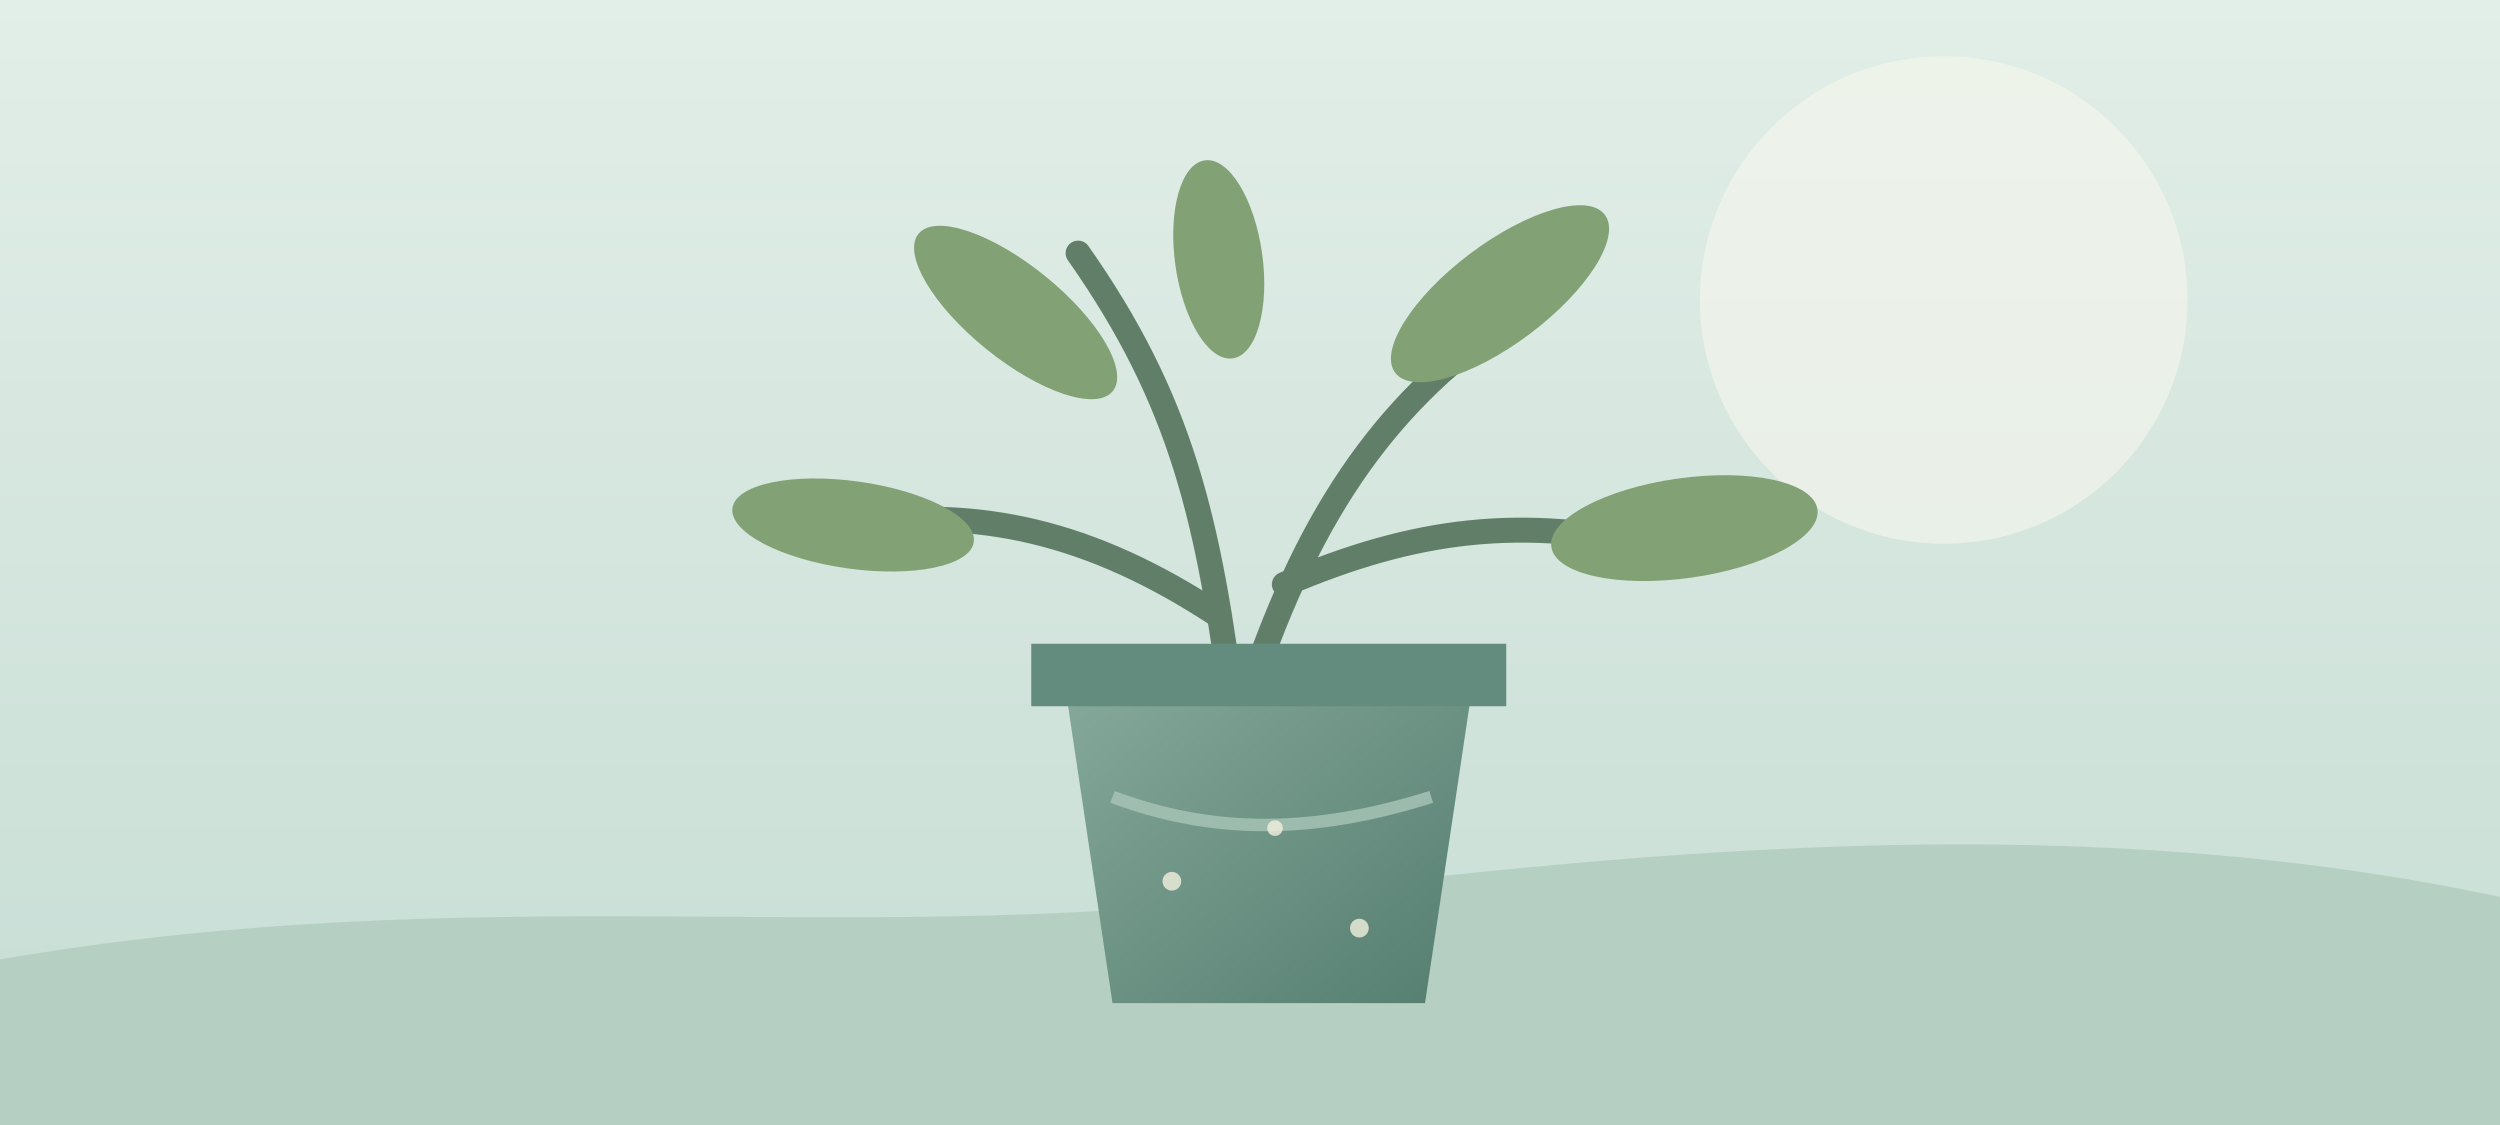
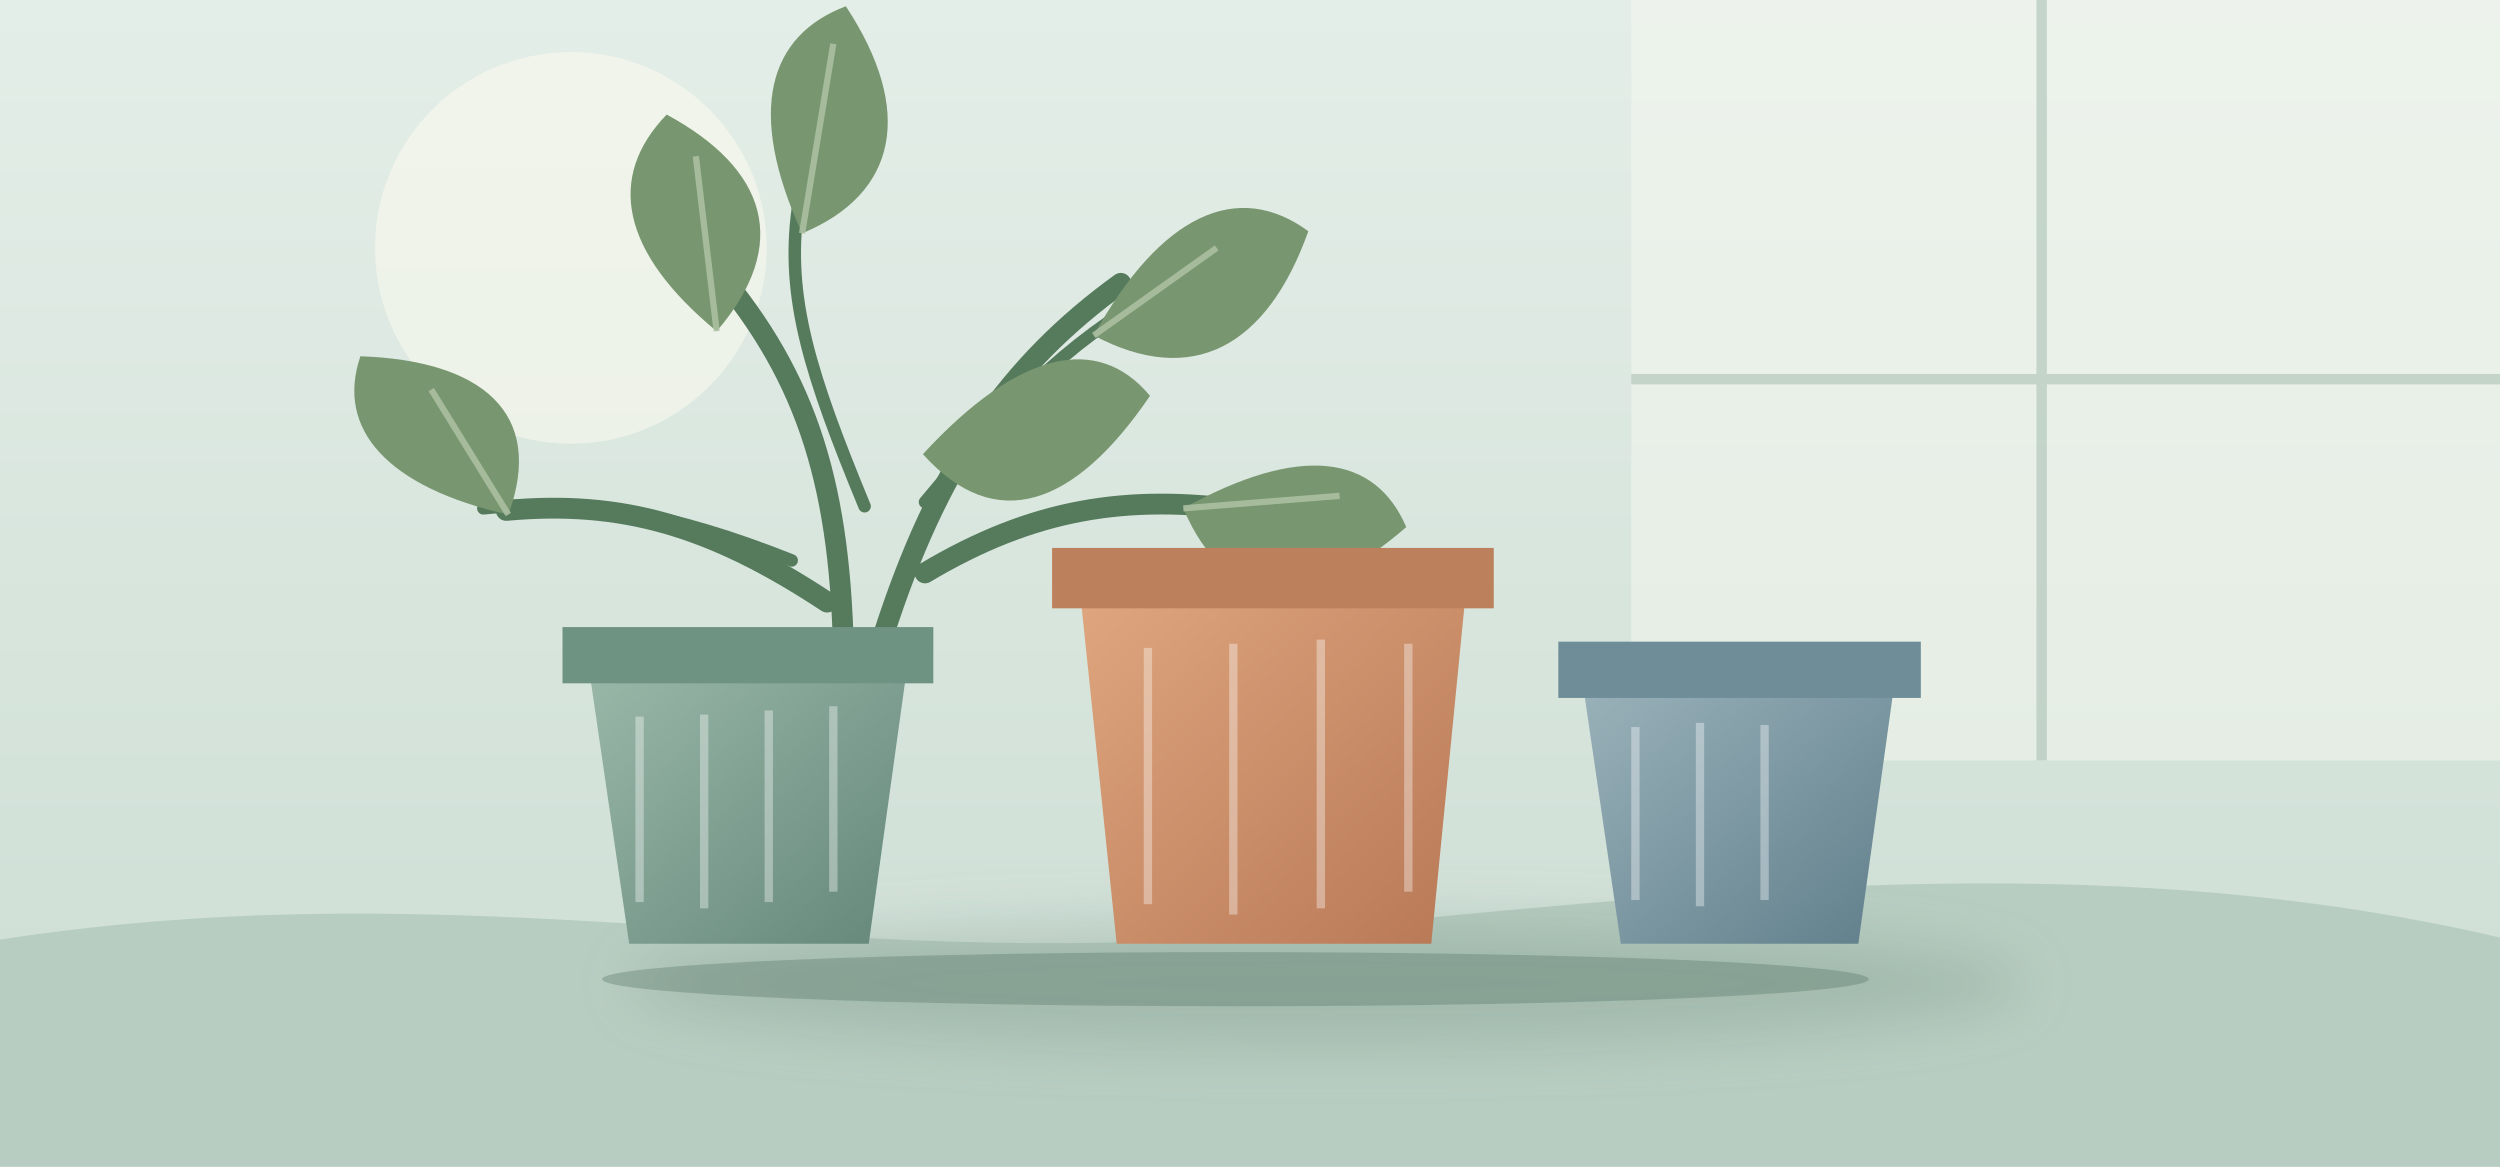
- <svg xmlns="http://www.w3.org/2000/svg" viewBox="0 0 800 360" role="img">
+ <svg xmlns="http://www.w3.org/2000/svg" viewBox="0 0 1200 560" role="img">
  <defs>
-     <linearGradient id="bg" x2="0" y2="1">
-       <stop stop-color="#e2eee8" />
-       <stop offset="1" stop-color="#c6ddd4" />
+     <linearGradient id="wall" x2="0" y2="1">
+       <stop stop-color="#e4eee8" />
+       <stop offset="1" stop-color="#ccddd3" />
    </linearGradient>
-     <linearGradient id="pot" x2="1" y2="1">
-       <stop stop-color="#87aa9b" />
-       <stop offset="1" stop-color="#547d70" />
+     <linearGradient id="sage" x1="0" y1="0" x2="1" y2="1">
+       <stop stop-color="#9bb9a9" />
+       <stop offset="1" stop-color="#64877a" />
    </linearGradient>
+     <linearGradient id="clay" x1="0" y1="0" x2="1" y2="1">
+       <stop stop-color="#dfa77f" />
+       <stop offset="1" stop-color="#b87856" />
+     </linearGradient>
+     <linearGradient id="blue" x1="0" y1="0" x2="1" y2="1">
+       <stop stop-color="#9bb3bb" />
+       <stop offset="1" stop-color="#607f8b" />
+     </linearGradient>
+     <filter id="shadow" x="-30%" y="-40%" width="160%" height="190%">
+       <feGaussianBlur stdDeviation="13" />
+     </filter>
  </defs>
-   <rect width="800" height="360" fill="url(#bg)" />
-   <circle cx="622" cy="96" r="78" fill="#f7f7ec" opacity=".6" />
-   <path d="M0 307c151-26 270-4 403-20s265-28 397 0v73H0z" fill="#b6cfc3" />
-   <g fill="none" stroke="#617f68" stroke-linecap="round" stroke-width="8">
-     <path d="M395 231c-8-65-17-103-50-150M402 215c20-57 46-91 87-117M390 197c-41-27-77-35-119-29M411 187c42-18 76-22 120-12" />
+   <rect width="1200" height="560" fill="url(#wall)" />
+   <path d="M783 0h417v365H783z" fill="#f7f8f0" opacity=".48" />
+   <path d="M980 0v365M783 182h417" stroke="#a8c0b4" stroke-width="5" opacity=".58" />
+   <circle cx="274" cy="119" r="94" fill="#f8f8ed" opacity=".62" />
+   <path d="M0 451c228-35 399 17 608-3s398-43 592 2v110H0z" fill="#b8cdc1" />
+   <ellipse cx="637" cy="472" rx="336" ry="31" fill="#436657" opacity=".18" filter="url(#shadow)" />
+   <g fill="none" stroke="#567a5c" stroke-linecap="round">
+     <path d="M405 320c-1-86-17-138-61-190M424 305c26-81 60-130 114-169M397 289c-56-37-99-49-154-44M444 275c52-31 97-38 154-30" stroke-width="10" />
+     <path d="M415 243c-26-63-38-100-32-143M444 241c44-53 75-82 119-105M380 269c-58-23-99-30-148-25" stroke-width="6" />
  </g>
-   <g fill="#82a276">
-     <ellipse cx="325" cy="100" rx="40" ry="15" transform="rotate(39 325 100)" />
-     <ellipse cx="480" cy="94" rx="42" ry="16" transform="rotate(-37 480 94)" />
-     <ellipse cx="273" cy="168" rx="39" ry="14" transform="rotate(8 273 168)" />
-     <ellipse cx="539" cy="169" rx="43" ry="16" transform="rotate(-8 539 169)" />
-     <ellipse cx="390" cy="83" rx="32" ry="14" transform="rotate(82 390 83)" />
+   <g fill="#78966f">
+     <path d="M344 159c-46-38-53-74-24-104 48 26 60 62 24 104z" />
+     <path d="M525 161c32-58 69-75 103-50-20 56-56 75-103 50z" />
+     <path d="M244 247c-58-13-83-41-71-76 58 2 89 27 71 76z" />
+     <path d="M568 244c56-31 92-26 107 9-46 40-86 41-107-9z" />
+     <path d="M385 112c-27-59-16-95 21-109 33 50 25 90-21 109z" />
+     <path d="M443 218c46-50 84-58 109-28-36 53-74 67-109 28z" />
  </g>
-   <path d="M340 214h132l-16 107H356z" fill="url(#pot)" />
-   <path d="M330 206h152v20H330z" fill="#648c7e" />
-   <path d="M356 255c32 12 64 12 102 0" fill="none" stroke="#a9c5b8" stroke-width="4" opacity=".8" />
-   <g fill="#f1f0dc" opacity=".8">
-     <circle cx="375" cy="282" r="3" />
-     <circle cx="435" cy="297" r="3" />
-     <circle cx="408" cy="265" r="2.5" />
+   <g fill="none" stroke="#b2c4a7" stroke-width="3" opacity=".8">
+     <path d="M344 159l-10-84M525 161l59-42M244 247l-37-60M568 244l75-6M385 112l15-91" />
  </g>
+   <path d="M282 316h154l-19 137H302z" fill="url(#sage)" />
+   <path d="M270 301h178v27H270z" fill="#6e9383" />
+   <path d="M518 280h186l-17 173H536z" fill="url(#clay)" />
+   <path d="M505 263h212v29H505z" fill="#bd805d" />
+   <path d="M759 323h151l-18 130H778z" fill="url(#blue)" />
+   <path d="M748 308h174v27H748z" fill="#6f8d98" />
+   <g fill="none" stroke="#ffffff" stroke-width="4" opacity=".36">
+     <path d="M307 344v89m31-90v93m31-95v92m31-94v89" />
+     <path d="M551 311v123m41-125v130m42-132v129m42-127v119" />
+     <path d="M785 349v83m31-85v88m31-87v84" />
+   </g>
+   <ellipse cx="593" cy="470" rx="304" ry="13" fill="#527265" opacity=".35" />
</svg>
